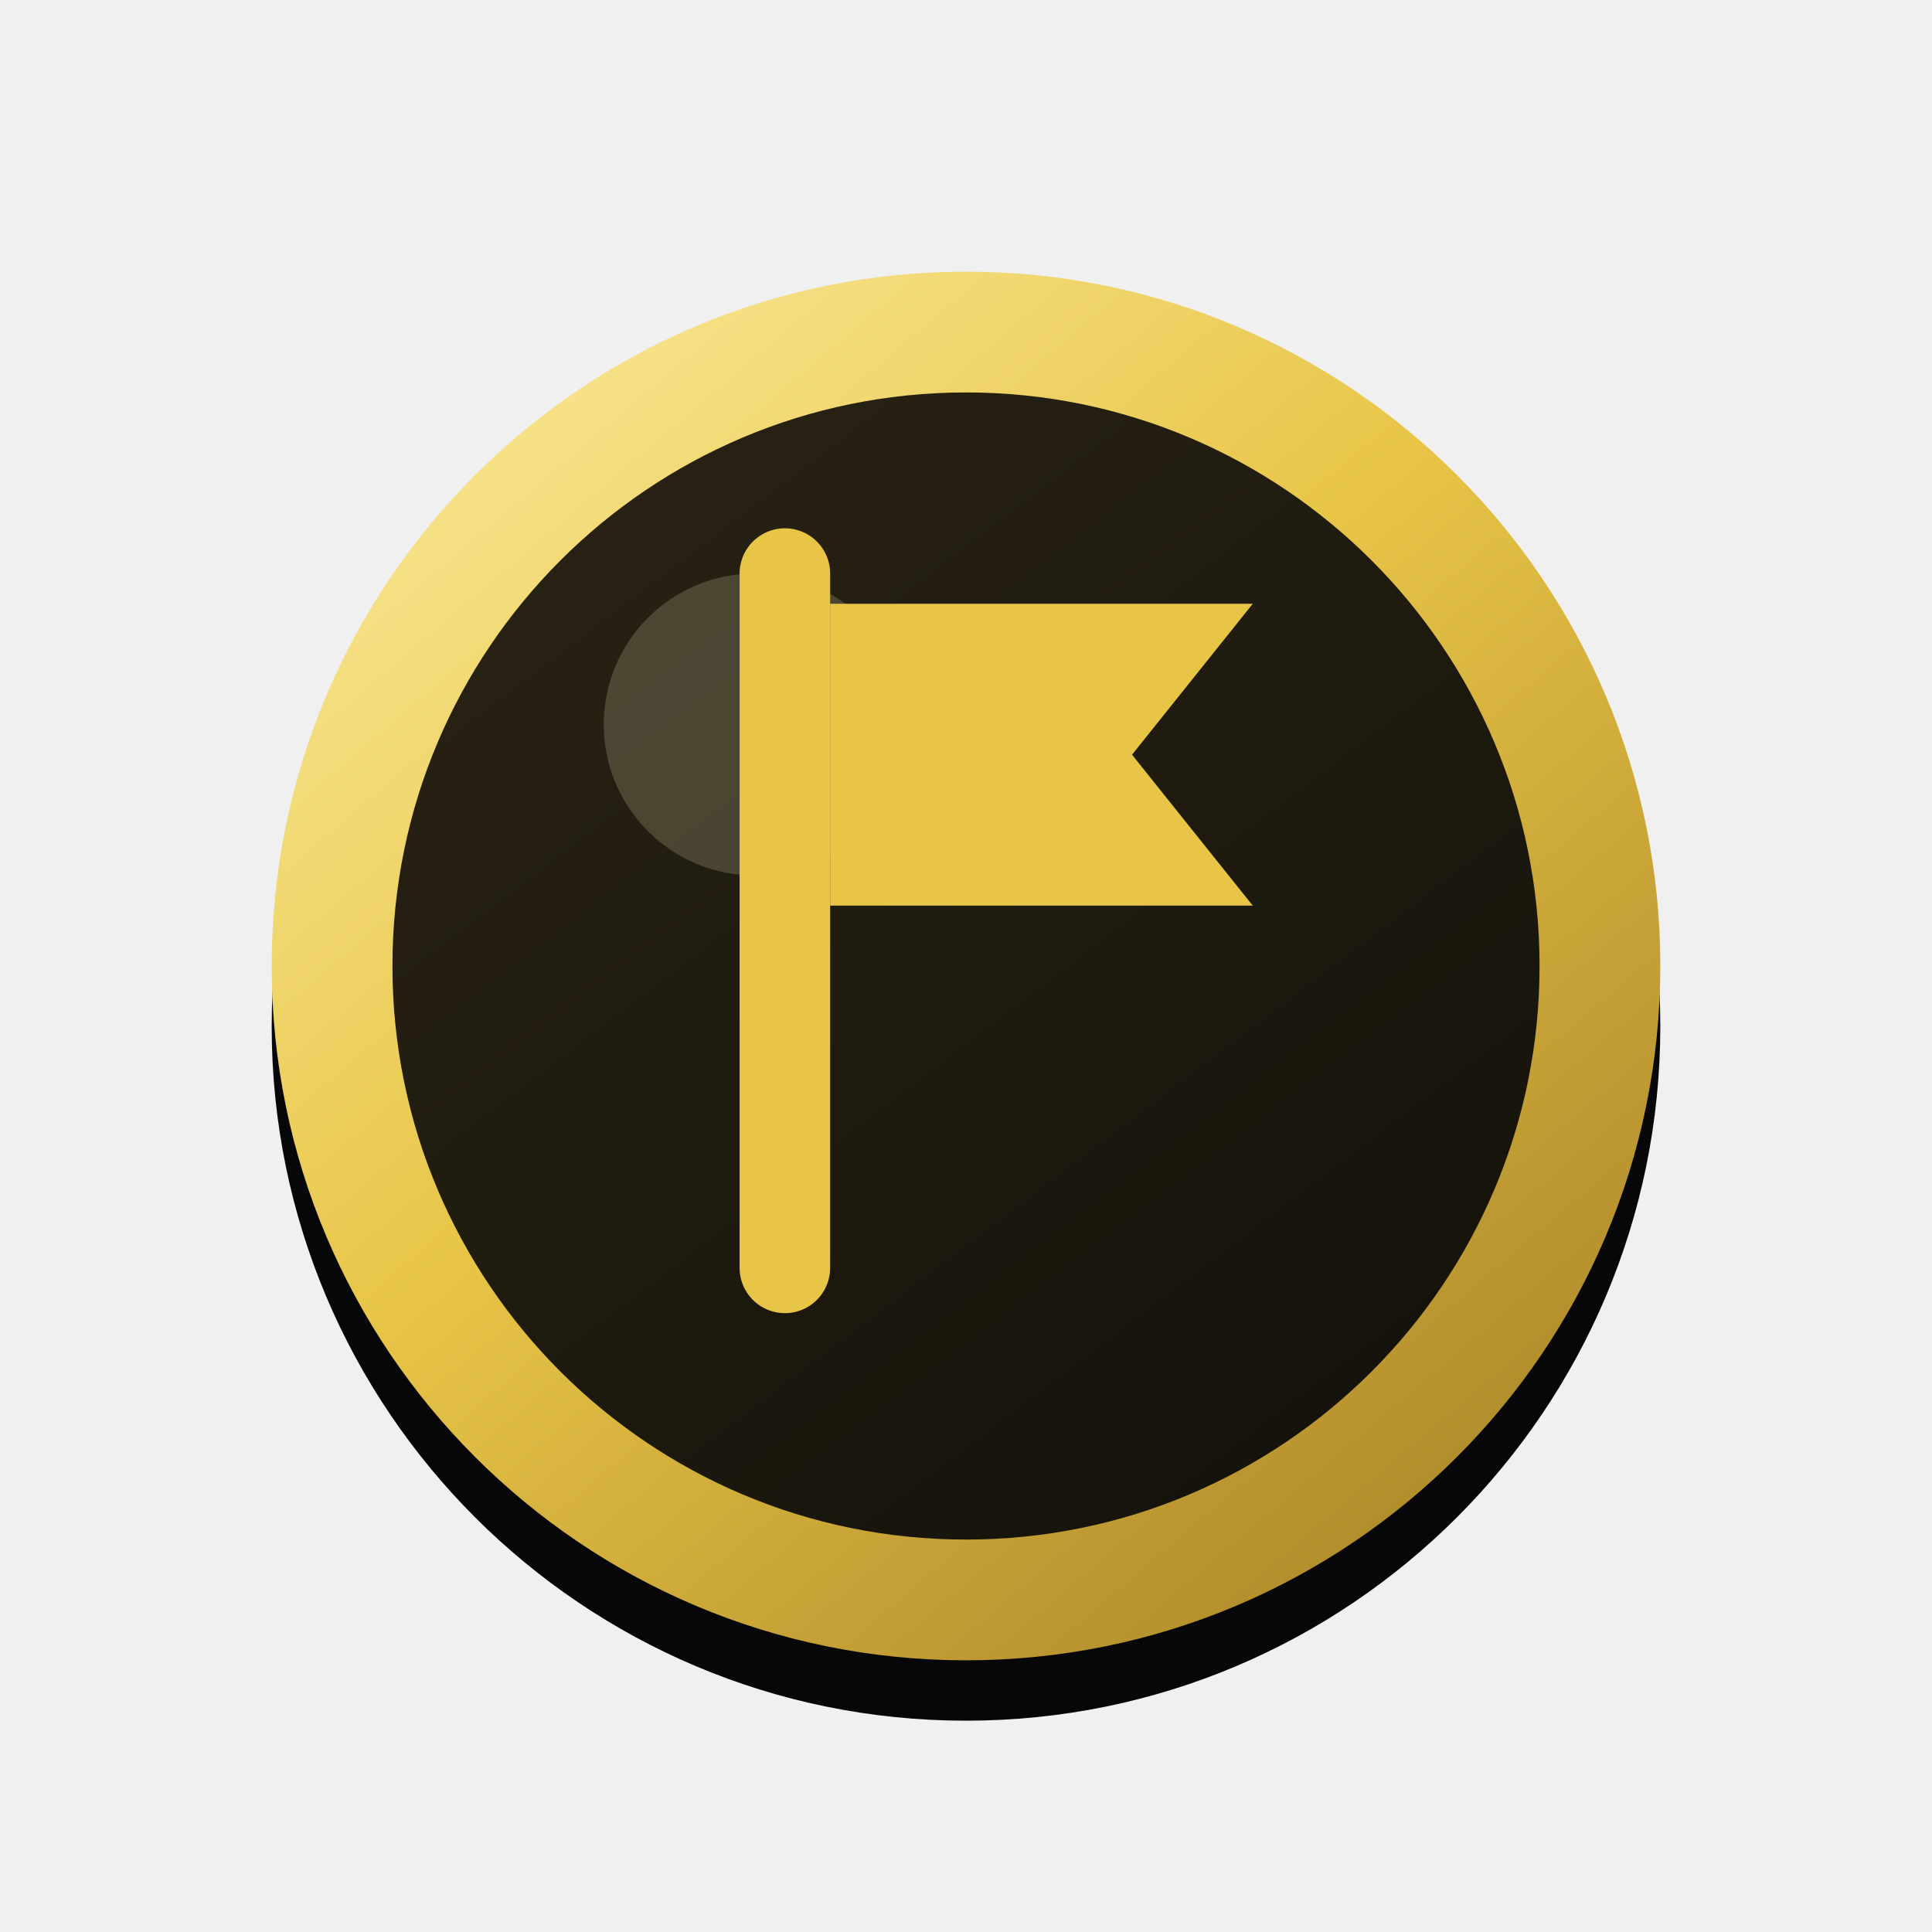
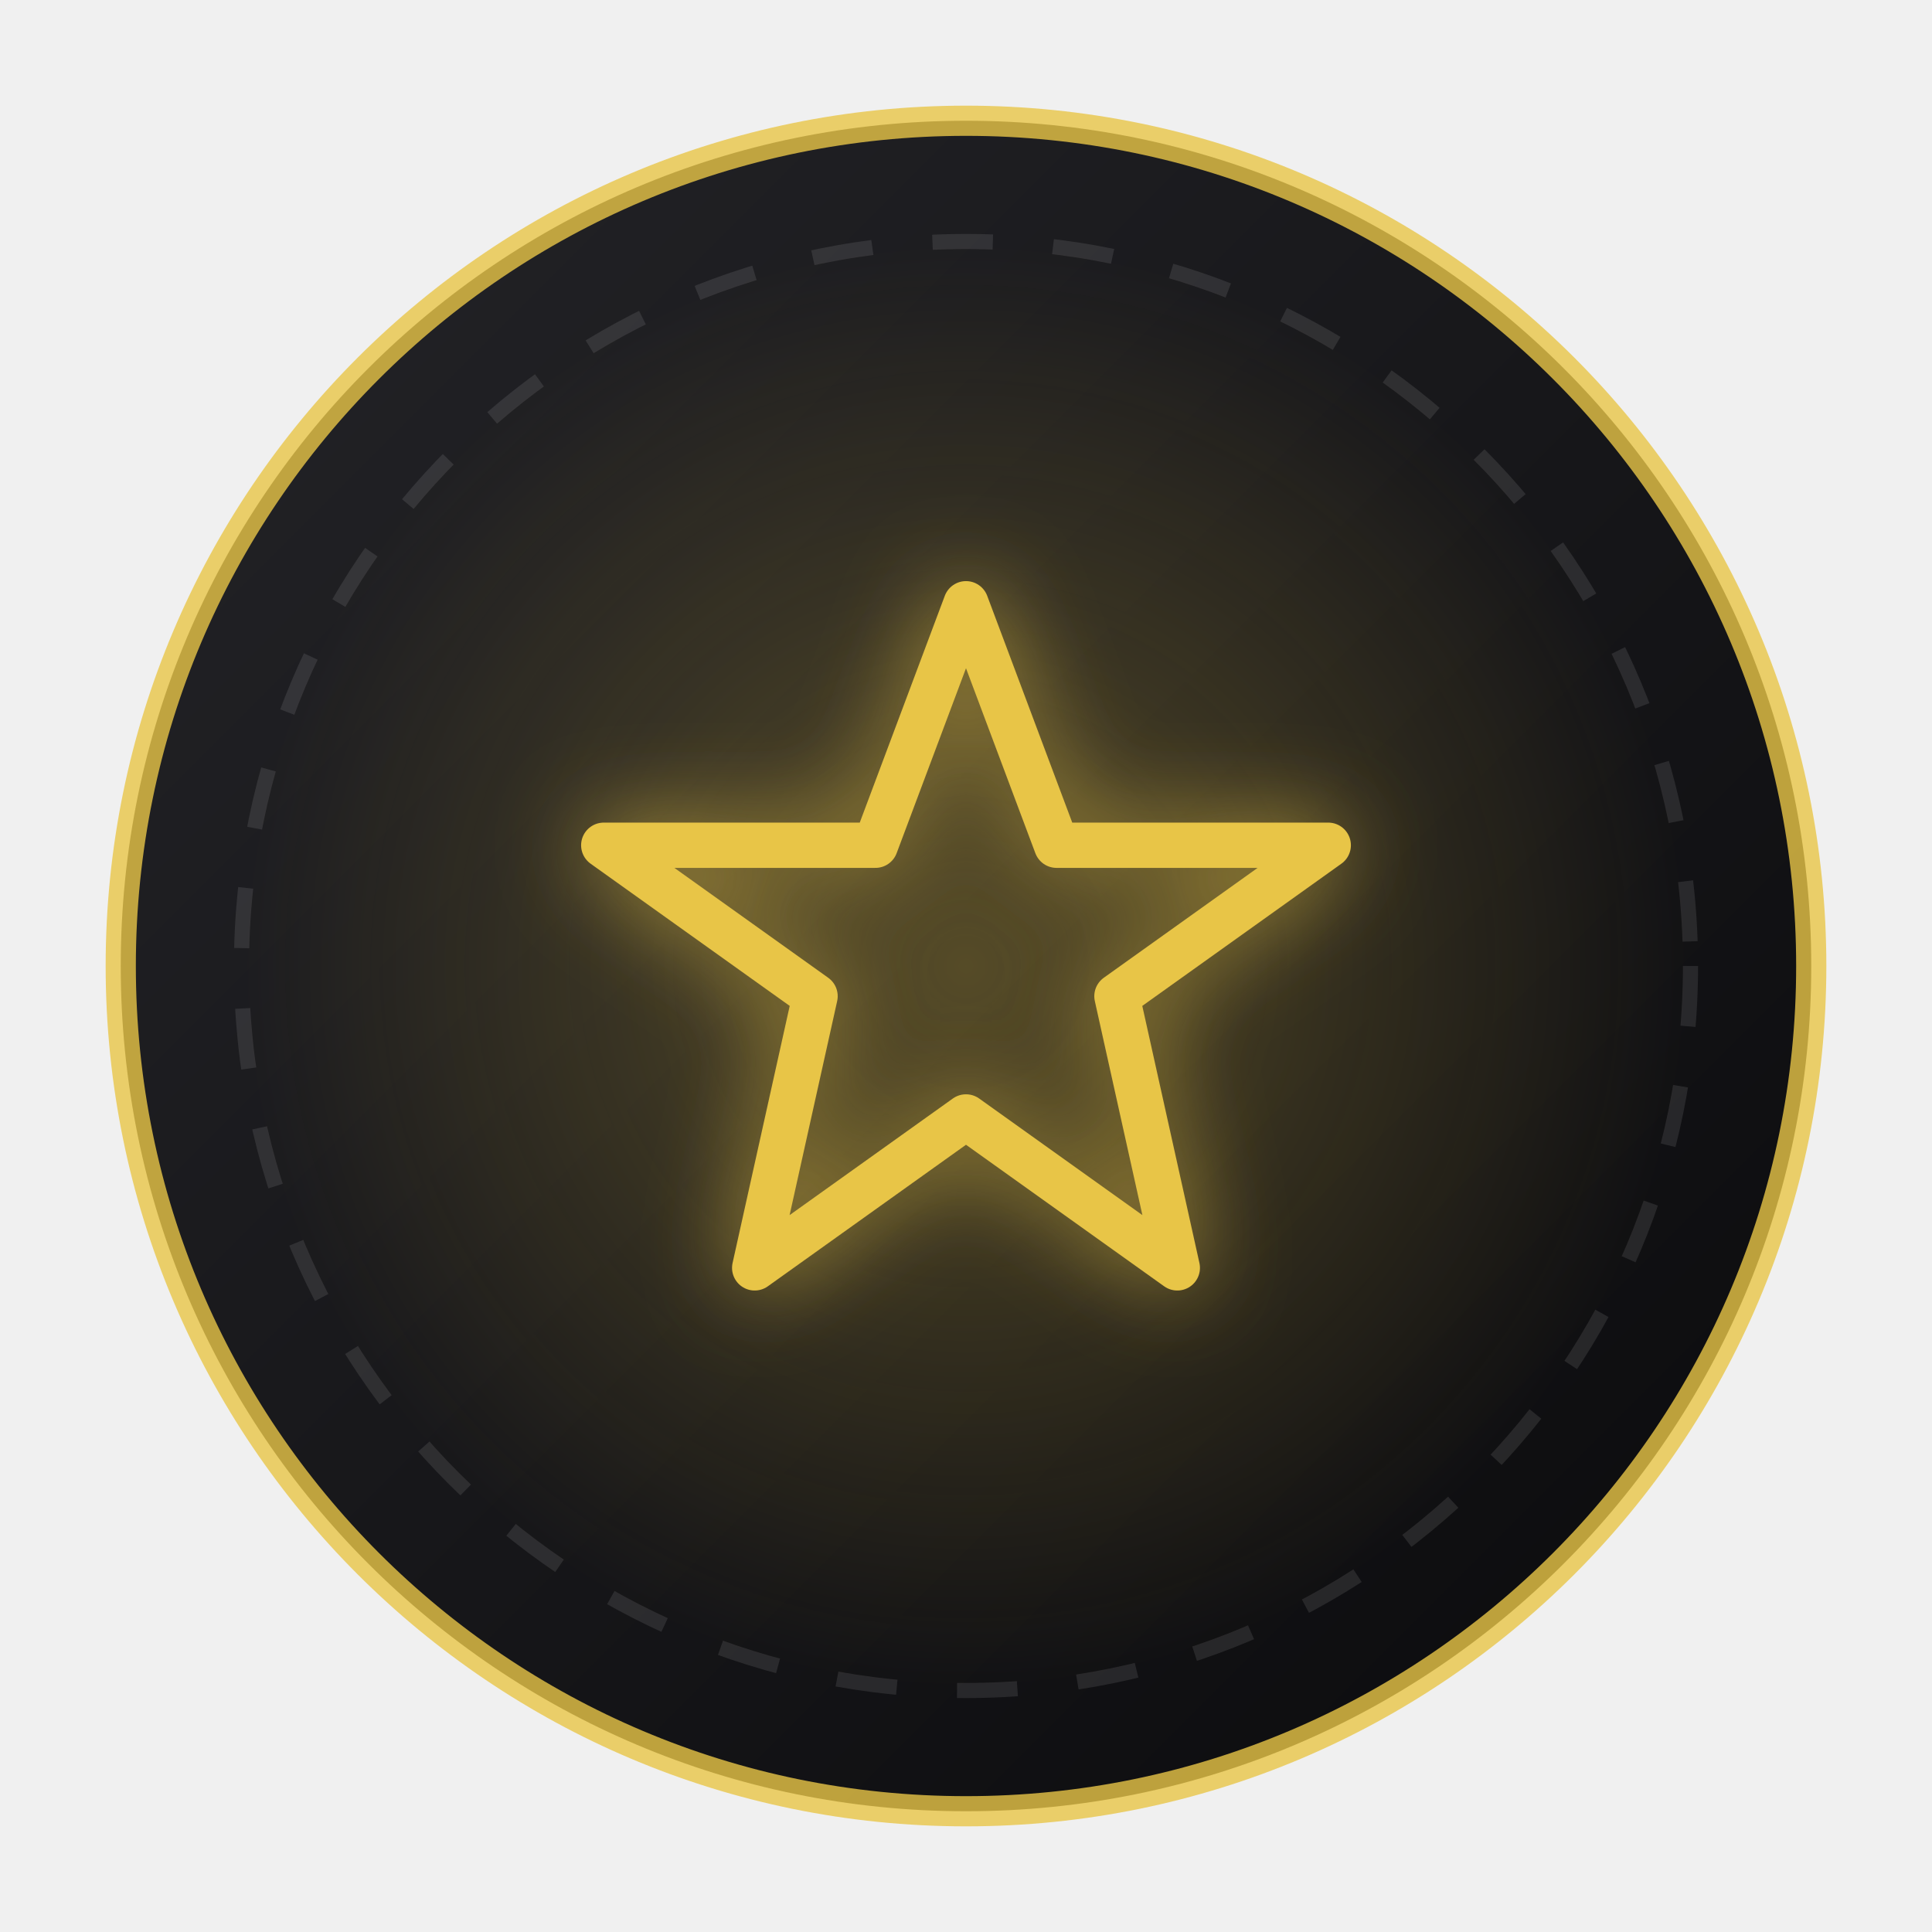
<svg xmlns="http://www.w3.org/2000/svg" viewBox="0 0 128 128" fill="none">
  <defs>
-     <linearGradient id="rim" x1="18" y1="10" x2="110" y2="118" gradientUnits="userSpaceOnUse">
-       <stop stop-color="#fff3b0" />
-       <stop offset="0.45" stop-color="#e8c547" />
-       <stop offset="1" stop-color="#9a7420" />
+     <radialGradient id="glow-bonus-day.svg" cx="50%" cy="50%" r="50%">
+       <stop offset="0%" stop-color="#e8c547" stop-opacity="0.3" />
+       <stop offset="100%" stop-color="#e8c547" stop-opacity="0" />
+     </radialGradient>
+     <linearGradient id="bg-bonus-day.svg" x1="0%" y1="0%" x2="100%" y2="100%">
+       <stop offset="0%" stop-color="#242428" />
+       <stop offset="100%" stop-color="#0a0a0c" />
    </linearGradient>
-     <linearGradient id="face" x1="32" y1="24" x2="96" y2="108" gradientUnits="userSpaceOnUse">
-       <stop stop-color="#2a2414" />
-       <stop offset="1" stop-color="#12100a" />
-     </linearGradient>
+     <filter id="icon-glow" x="-20%" y="-20%" width="140%" height="140%">
+       <feDropShadow dx="0" dy="0" stdDeviation="3" flood-color="#e8c547" flood-opacity="0.6" />
+     </filter>
  </defs>
-   <circle cx="64" cy="68" r="46" fill="#07070a" />
-   <circle cx="64" cy="64" r="46" fill="url(#rim)" />
-   <circle cx="64" cy="64" r="38" fill="url(#face)" />
-   <circle cx="50" cy="48" r="10" fill="#fff6c8" opacity="0.18" />
-   <path d="M52 38v46" stroke="#e8c547" stroke-width="6" stroke-linecap="round" />
-   <path d="M55 40h28l-8 10 8 10H55" fill="#e8c547" />
+   <circle cx="64" cy="64" r="56" fill="url(#bg-bonus-day.svg)" />
+   <circle cx="64" cy="64" r="56" stroke="#e8c547" stroke-width="2" stroke-opacity="0.8" />
+   <circle cx="64" cy="64" r="48" stroke="#FFFFFF" stroke-width="1" stroke-opacity="0.1" stroke-dasharray="4 4" />
+   <circle cx="64" cy="64" r="48" fill="url(#glow-bonus-day.svg)" />
+   <g transform="translate(32, 32)" color="#e8c547" fill="none" filter="url(#icon-glow)">
+     <path d="M32 8 L38 24 L56 24 L42 34 L46 52 L32 42 L18 52 L22 34 L8 24 L26 24 Z" stroke="currentColor" stroke-width="3" stroke-linejoin="round" />
+   </g>
</svg>
